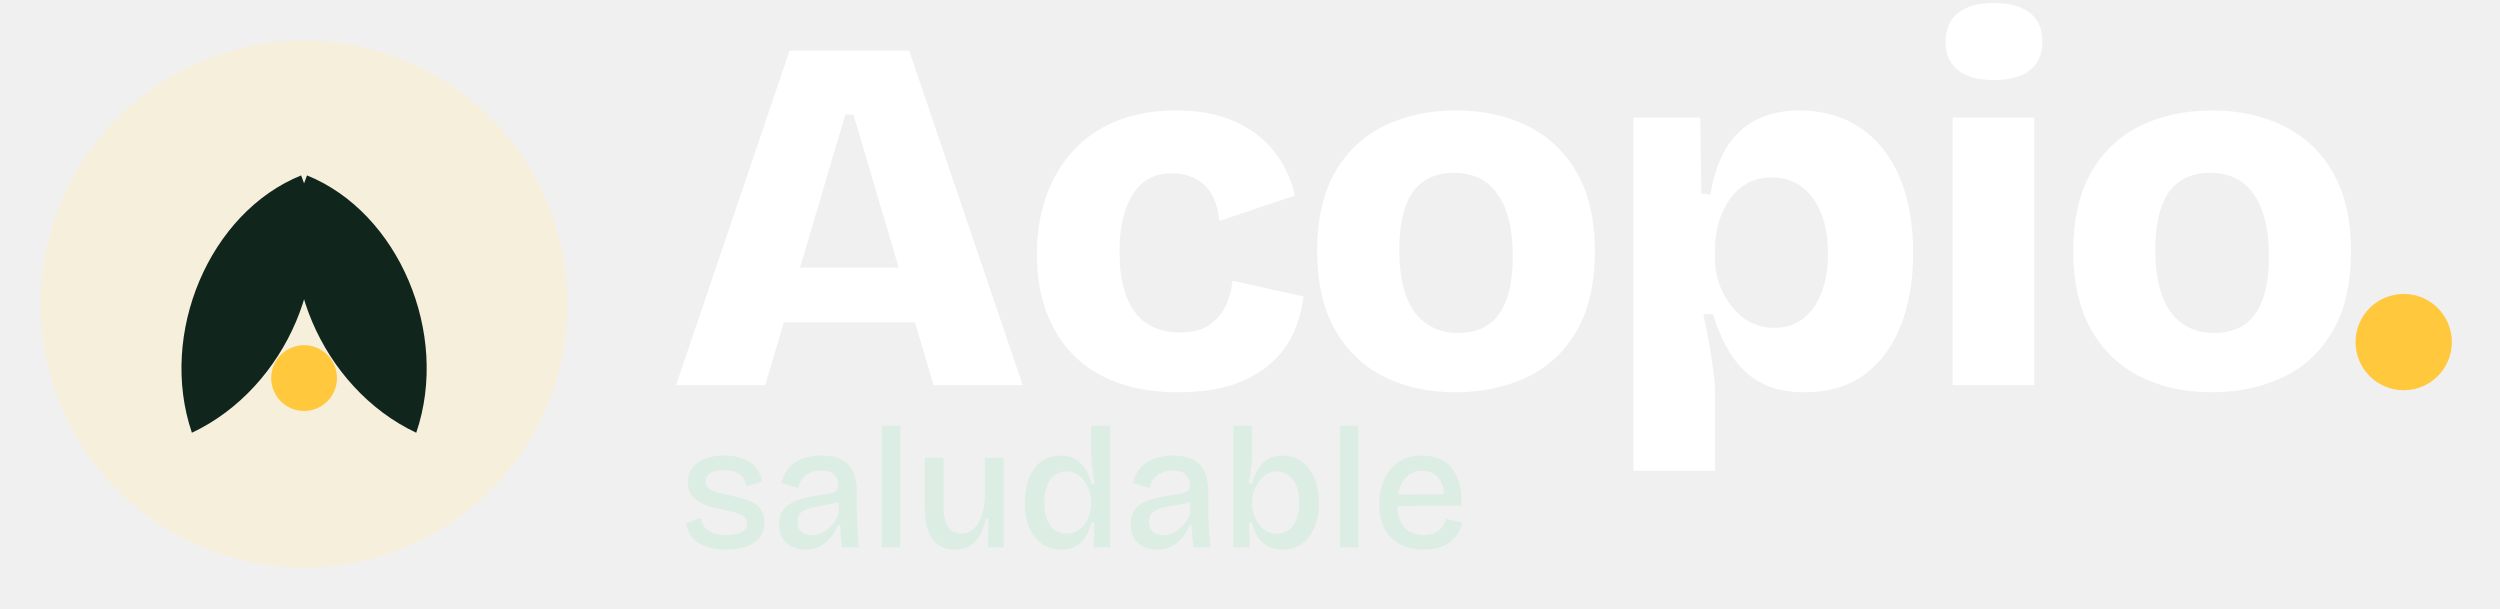
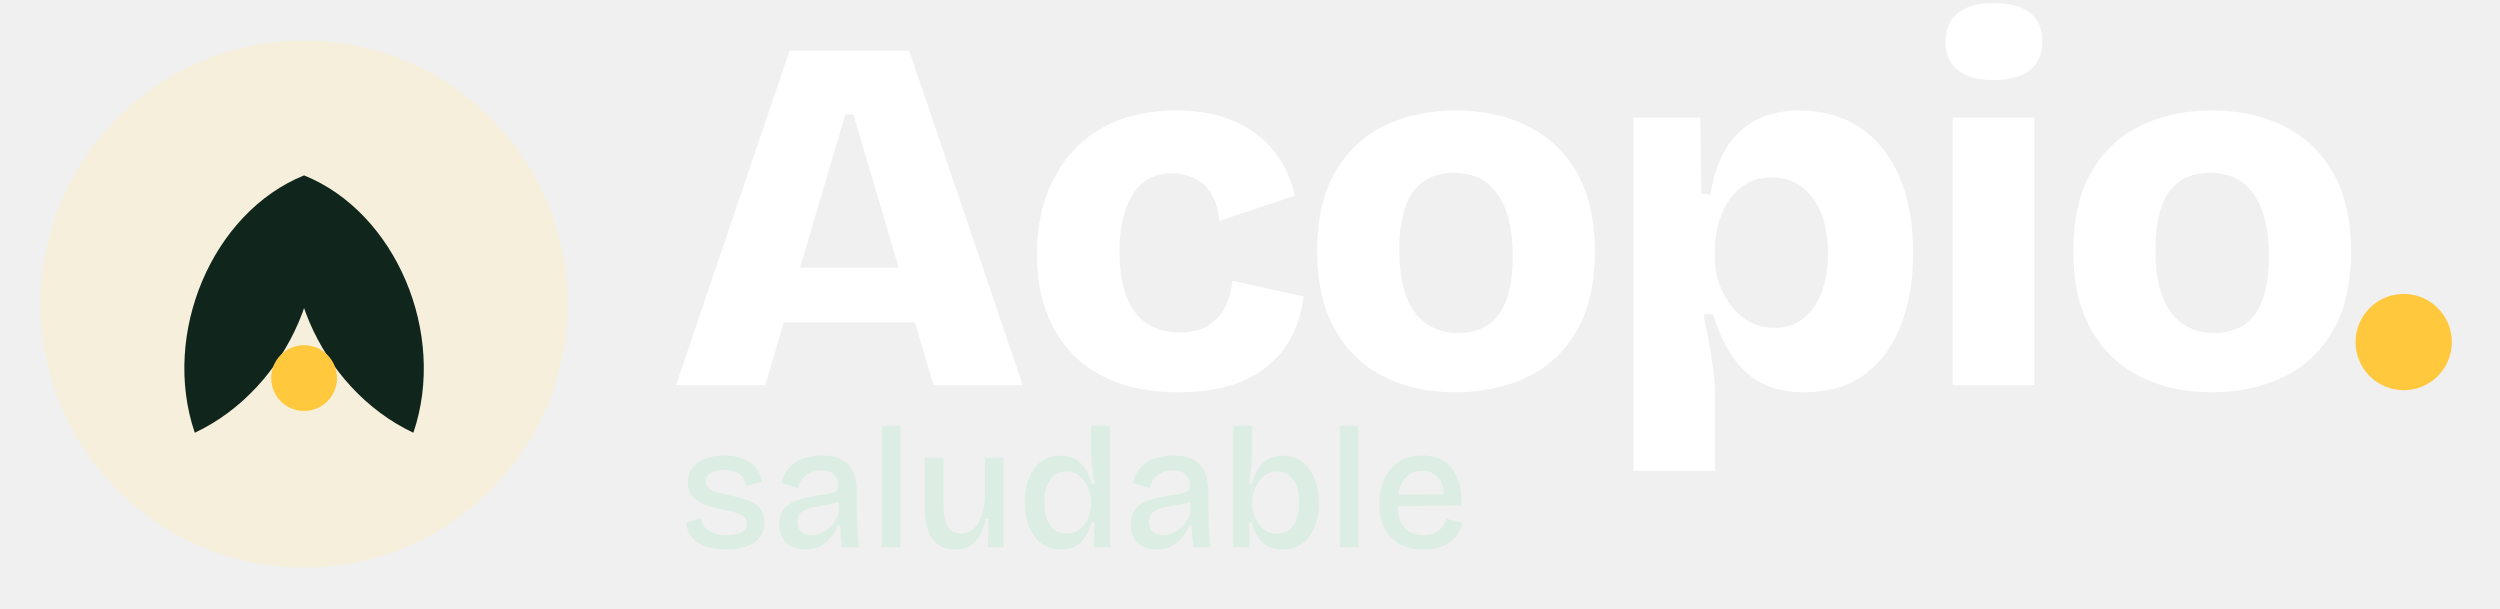
<svg xmlns="http://www.w3.org/2000/svg" viewBox="-8 -8 493.3 120">
  <g transform="scale(1.04)">
    <circle cx="50" cy="50" r="50" fill="#F6EFDC" />
    <g transform="translate(50,50) scale(.78) translate(-50,-50)">
      <g fill="#10251C">
-         <path transform="translate(36,50) rotate(23)" d="M0,-34 C17,-17 17,15 0,34 C-17,15 -17,-17 0,-34Z" />
-         <path transform="translate(64,50) rotate(-23)" d="M0,-34 C17,-17 17,15 0,34 C-17,15 -17,-17 0,-34Z" />
+         <path transform="translate(36.7,50) rotate(23)" d="M0,-34 C17,-17 17,15 0,34 C-17,15 -17,-17 0,-34Z" />
+         <path transform="translate(63.3,50) rotate(-23)" d="M0,-34 C17,-17 17,15 0,34 C-17,15 -17,-17 0,-34Z" />
      </g>
      <circle cx="50" cy="68" r="8" fill="#FFC83D" />
    </g>
  </g>
  <g transform="translate(124,2)">
    <g transform="translate(0,66) scale(0.1)">
      <path d="M14 0 238 -660H474L698 0H522L364 -534H348L190 0ZM147 -124V-232H589V-124ZM1005 14Q937 14 885.0 -5.0Q833 -24 798.0 -59.5Q763 -95 744.5 -145.0Q726 -195 726 -257Q726 -321 744.5 -373.0Q763 -425 798.0 -463.0Q833 -501 884.0 -521.5Q935 -542 1001 -542Q1067 -542 1115.0 -521.0Q1163 -500 1193.5 -462.0Q1224 -424 1235 -374L1086 -324Q1083 -357 1070.0 -378.0Q1057 -399 1036.5 -408.5Q1016 -418 992 -418Q967 -418 948.0 -408.0Q929 -398 916.0 -378.0Q903 -358 896.0 -329.5Q889 -301 889 -264Q889 -211 902.5 -175.5Q916 -140 942.5 -122.0Q969 -104 1007 -104Q1046 -104 1068.0 -120.0Q1090 -136 1100.0 -159.5Q1110 -183 1112 -206L1252 -175Q1248 -138 1232.5 -103.5Q1217 -69 1187.0 -42.5Q1157 -16 1112.5 -1.0Q1068 14 1005 14ZM1552 14Q1472 14 1410.5 -17.0Q1349 -48 1314.0 -110.0Q1279 -172 1279 -265Q1279 -358 1314.0 -419.5Q1349 -481 1411.0 -511.5Q1473 -542 1553 -542Q1633 -542 1695.0 -511.0Q1757 -480 1792.0 -418.5Q1827 -357 1827 -264Q1827 -169 1791.0 -107.0Q1755 -45 1692.5 -15.5Q1630 14 1552 14ZM1557 -103Q1593 -103 1617.0 -119.5Q1641 -136 1653.0 -170.0Q1665 -204 1665 -254Q1665 -307 1652.0 -343.5Q1639 -380 1613.5 -399.5Q1588 -419 1548 -419Q1514 -419 1489.5 -402.5Q1465 -386 1453.0 -352.0Q1441 -318 1441 -267Q1441 -185 1471.5 -144.0Q1502 -103 1557 -103ZM1903 169V-258V-528H2035L2037 -378L2055 -376Q2064 -432 2087.0 -469.0Q2110 -506 2146.5 -524.0Q2183 -542 2230 -542Q2300 -542 2350.5 -508.0Q2401 -474 2428.0 -411.0Q2455 -348 2455 -260Q2455 -182 2431.5 -120.0Q2408 -58 2360.5 -22.0Q2313 14 2240 14Q2191 14 2157.0 -3.5Q2123 -21 2099.5 -55.0Q2076 -89 2060 -140H2041Q2047 -113 2052.0 -85.0Q2057 -57 2060.5 -31.0Q2064 -5 2064 19V169ZM2181 -113Q2214 -113 2237.5 -131.0Q2261 -149 2274.0 -182.0Q2287 -215 2287 -259Q2287 -306 2273.5 -339.5Q2260 -373 2235.0 -391.5Q2210 -410 2177 -410Q2146 -410 2124.5 -396.5Q2103 -383 2089.5 -361.5Q2076 -340 2070.0 -316.0Q2064 -292 2064 -271V-249Q2064 -230 2069.0 -211.0Q2074 -192 2084.0 -174.5Q2094 -157 2108.0 -143.0Q2122 -129 2140.5 -121.0Q2159 -113 2181 -113ZM2533 0V-528H2694V0ZM2614 -602Q2568 -602 2543.5 -621.5Q2519 -641 2519 -677Q2519 -715 2543.5 -734.5Q2568 -754 2614 -754Q2661 -754 2685.5 -734.5Q2710 -715 2710 -678Q2710 -641 2685.5 -621.5Q2661 -602 2614 -602ZM3044 14Q2964 14 2902.5 -17.0Q2841 -48 2806.0 -110.0Q2771 -172 2771 -265Q2771 -358 2806.0 -419.5Q2841 -481 2903.0 -511.5Q2965 -542 3045 -542Q3125 -542 3187.0 -511.0Q3249 -480 3284.0 -418.5Q3319 -357 3319 -264Q3319 -169 3283.0 -107.0Q3247 -45 3184.5 -15.5Q3122 14 3044 14ZM3049 -103Q3085 -103 3109.0 -119.5Q3133 -136 3145.0 -170.0Q3157 -204 3157 -254Q3157 -307 3144.0 -343.5Q3131 -380 3105.5 -399.5Q3080 -419 3040 -419Q3006 -419 2981.5 -402.5Q2957 -386 2945.0 -352.0Q2933 -318 2933 -267Q2933 -185 2963.5 -144.0Q2994 -103 3049 -103Z" fill="#fff" />
    </g>
    <circle cx="342.3" cy="57.5" r="9.5" fill="#FFC83D" />
    <g transform="translate(2,98) scale(0.034)">
      <path d="M273 13Q219 13 177.0 2.0Q135 -9 105.75 -29.5Q76.5 -50.0 60.25 -78.75Q44.0 -107.5 41.5 -142.0L128.5 -170.5Q129.0 -141.5 147.0 -119.0Q165.0 -96.5 198.75 -84.0Q232.5 -71.5 279.5 -71.5Q333.5 -71.5 363.5 -89.25Q393.5 -107.0 393.5 -139.0Q393.5 -163.5 377.25 -177.5Q361.0 -191.5 330.75 -200.5Q300.5 -209.5 259.5 -217.5Q222.0 -225.5 185.5 -235.75Q149 -246 118.25 -263.0Q87.5 -280.0 69.25 -307.75Q51.0 -335.5 51.0 -377.5Q51 -425 75.75 -459.5Q100.5 -494.0 148.0 -513.5Q195.5 -533.0 262 -533Q326.5 -533.0 372.75 -514.25Q419.0 -495.5 447.0 -461.25Q475 -427 480.5 -381.0L389.0 -353.5Q387 -385 370.5 -406.0Q354 -427 326.25 -437.75Q298.5 -448.5 260.5 -448.5Q210.5 -448.5 182.0 -430.5Q153.5 -412.5 153.5 -381.5Q153.5 -357.5 171.0 -343.0Q188.5 -328.5 219.0 -320.0Q249.5 -311.5 288.5 -303.0Q327.5 -295.0 364.5 -284.75Q401.5 -274.5 431.0 -258.0Q460.5 -241.5 477.75 -214.5Q495.0 -187.5 495.0 -145.5Q495 -94 468.25 -58.5Q441.5 -23.0 391.5 -5.0Q341.5 13.0 273 13ZM730.5 13.0Q687.5 13.0 653.5 -3.5Q619.5 -20.0 600.0 -53.0Q580.5 -86.0 580.5 -135.0Q580.5 -174.0 594.75 -202.5Q609 -231 638.75 -250.25Q668.5 -269.5 714.25 -282.5Q760.0 -295.5 823.5 -304.0Q858 -309 880.25 -314.0Q902.5 -319.0 913.25 -330.0Q924 -341 924.0 -363.5Q924.0 -397.5 900.25 -421.75Q876.5 -446.0 824.5 -446.0Q795.5 -446.0 767.75 -436.0Q740 -426 719.25 -403.5Q698.5 -381.0 691.5 -343.0L593.5 -374.5Q602 -412 621.75 -441.25Q641.5 -470.5 671.25 -491.25Q701 -512 741.0 -522.5Q781 -533 827.5 -533.0Q897 -533 942.0 -510.25Q987.0 -487.5 1009.25 -440.0Q1031.5 -392.5 1031.5 -318.0V-212.0Q1031.5 -179.5 1033.0 -143.0Q1034.5 -106.5 1037.25 -69.75Q1040 -33 1043.5 0.0H945Q941.5 -29.5 938.75 -61.75Q936 -94 934.5 -127.0H920.5Q906.0 -89.5 880.5 -57.25Q855 -25 817.75 -6.0Q780.5 13.0 730.5 13.0ZM769.0 -70.5Q789.5 -70.5 811.25 -77.5Q833.0 -84.5 854.25 -99.25Q875.5 -114.0 894.0 -137.25Q912.5 -160.5 926.0 -191.5L925.0 -286.5L951.5 -281.5Q934.5 -266.5 908.75 -258.5Q883.0 -250.5 853.25 -246.0Q823.5 -241.5 793.75 -236.0Q764.0 -230.5 739.75 -221.0Q715.5 -211.5 701.0 -194.25Q686.5 -177.0 686.5 -147.0Q686.5 -110.0 709.5 -90.25Q732.5 -70.5 769.0 -70.5ZM1176.5 0.0V-705.5H1284.0V0ZM1603.5 13.0Q1515.5 13.0 1470.5 -47.75Q1425.5 -108.5 1425.5 -231.0V-520.0H1535V-241.5Q1535.0 -160.5 1560.0 -120.25Q1585 -80 1639 -80Q1669 -80 1692.25 -94.75Q1715.5 -109.5 1733.0 -136.5Q1750.5 -163.5 1761.0 -200.25Q1771.5 -237.0 1775.0 -281.5V-520H1883.5V-216.0V0.0H1791L1796 -165H1779Q1766.0 -103.5 1742.5 -63.75Q1719 -24 1684.5 -5.5Q1650 13 1603.5 13.0ZM2217.5 13.0Q2151 13 2103.75 -21.5Q2056.5 -56.0 2031.25 -117.5Q2006 -179 2006 -260Q2006.0 -338.5 2029.75 -400.0Q2053.5 -461.5 2100.0 -496.75Q2146.5 -532.0 2213.5 -532.0Q2267.5 -532.0 2302.5 -510.25Q2337.5 -488.5 2359.0 -452.0Q2380.5 -415.5 2392.5 -369.0H2412Q2407 -400 2402.25 -431.25Q2397.5 -462.5 2394.5 -492.0Q2391.5 -521.5 2391.5 -544.5V-705.5H2501.0V-256V0H2406.5L2410.0 -143.5H2392.0Q2380.5 -95.0 2358.0 -60.0Q2335.5 -25.0 2301.0 -6.0Q2266.5 13.0 2217.5 13.0ZM2247.5 -79.0Q2283 -79 2310.0 -95.25Q2337.0 -111.5 2355.25 -137.5Q2373.5 -163.5 2382.5 -193.75Q2391.5 -224.0 2391.5 -251.0V-265.5Q2391.5 -285.5 2386.25 -308.75Q2381 -332 2369.75 -355.25Q2358.5 -378.5 2341.25 -398.0Q2324.0 -417.5 2300.75 -429.0Q2277.5 -440.5 2248.0 -440.5Q2206.0 -440.5 2177.25 -417.0Q2148.5 -393.5 2134.0 -352.5Q2119.5 -311.5 2119.5 -258.0Q2119.5 -204.0 2134.5 -163.75Q2149.5 -123.5 2178.5 -101.25Q2207.5 -79.0 2247.5 -79.0ZM2770.5 13.0Q2727.5 13.0 2693.5 -3.5Q2659.5 -20.0 2640.0 -53.0Q2620.5 -86.0 2620.5 -135.0Q2620.5 -174.0 2634.75 -202.5Q2649 -231 2678.75 -250.25Q2708.5 -269.5 2754.25 -282.5Q2800.0 -295.5 2863.5 -304.0Q2898 -309 2920.25 -314.0Q2942.5 -319.0 2953.25 -330.0Q2964 -341 2964.0 -363.5Q2964.0 -397.5 2940.25 -421.75Q2916.5 -446.0 2864.5 -446.0Q2835.5 -446.0 2807.75 -436.0Q2780 -426 2759.25 -403.5Q2738.5 -381.0 2731.5 -343.0L2633.5 -374.5Q2642 -412 2661.75 -441.25Q2681.5 -470.5 2711.25 -491.25Q2741 -512 2781.0 -522.5Q2821 -533 2867.5 -533.0Q2937 -533 2982.0 -510.25Q3027.0 -487.5 3049.25 -440.0Q3071.5 -392.5 3071.5 -318.0V-212.0Q3071.5 -179.5 3073.0 -143.0Q3074.5 -106.5 3077.25 -69.75Q3080 -33 3083.5 0.0H2985Q2981.5 -29.5 2978.75 -61.75Q2976 -94 2974.5 -127.0H2960.5Q2946.0 -89.5 2920.5 -57.25Q2895 -25 2857.75 -6.0Q2820.5 13.0 2770.5 13.0ZM2809.0 -70.5Q2829.5 -70.5 2851.25 -77.5Q2873.0 -84.5 2894.25 -99.25Q2915.5 -114.0 2934.0 -137.25Q2952.5 -160.5 2966.0 -191.5L2965.0 -286.5L2991.5 -281.5Q2974.5 -266.5 2948.75 -258.5Q2923.0 -250.5 2893.25 -246.0Q2863.5 -241.5 2833.75 -236.0Q2804.0 -230.5 2779.75 -221.0Q2755.5 -211.5 2741.0 -194.25Q2726.5 -177.0 2726.5 -147.0Q2726.5 -110.0 2749.5 -90.25Q2772.5 -70.5 2809.0 -70.5ZM3501 13Q3451 13 3415.25 -6.75Q3379.5 -26.5 3357.25 -61.75Q3335 -97 3325.0 -143.5H3308.5L3311.5 0.0H3216.5V-255.5V-705.5H3325.5V-539.5Q3325.5 -514.5 3322.75 -486.25Q3320 -458 3315.5 -428.75Q3311.0 -399.5 3306.5 -369.0H3325Q3337 -415 3358.25 -451.5Q3379.5 -488.0 3414.75 -510.0Q3450 -532 3502 -532Q3567.5 -532.0 3614.5 -497.5Q3661.5 -463.0 3687.25 -401.5Q3713 -340 3713 -258Q3713.0 -178.5 3688.0 -117.5Q3663.0 -56.5 3616.0 -21.75Q3569 13 3501 13ZM3470 -79Q3510 -79 3539.0 -101.0Q3568 -123 3583.5 -163.5Q3599 -204 3599.0 -258.5Q3599 -312 3584.0 -352.75Q3569.0 -393.5 3540.5 -417.0Q3512.0 -440.5 3470.5 -440.5Q3441.5 -440.5 3418.0 -429.0Q3394.5 -417.5 3377.25 -398.25Q3360 -379 3348.25 -355.75Q3336.5 -332.5 3330.75 -309.0Q3325.0 -285.5 3325.0 -265.5V-251Q3325 -224 3334.5 -193.75Q3344.0 -163.5 3362.25 -137.5Q3380.5 -111.5 3407.75 -95.25Q3435 -79 3470 -79ZM3834.5 0.0V-705.5H3942.0V0ZM4321 13Q4258.5 13.0 4210.5 -5.25Q4162.5 -23.5 4129.5 -58.0Q4096.5 -92.5 4080.0 -141.25Q4063.5 -190.0 4063.5 -251.0Q4063.5 -312.5 4080.25 -364.0Q4097.0 -415.5 4128.5 -453.5Q4160.0 -491.5 4206.5 -512.25Q4253 -533 4312 -533Q4367 -533 4410.5 -515.0Q4454 -497 4483.75 -460.5Q4513.5 -424.0 4528.5 -369.5Q4543.5 -315.0 4540.5 -242.0L4133 -239V-306.5L4475.5 -309.5L4438.0 -268.5Q4443.5 -328.5 4427.75 -367.25Q4412 -406 4381.75 -425.25Q4351.5 -444.5 4312.5 -444.5Q4269.0 -444.5 4236.75 -421.75Q4204.5 -399.0 4186.5 -356.25Q4168.5 -313.5 4168.5 -252.5Q4168.5 -163.0 4208.0 -117.25Q4247.5 -71.5 4321.5 -71.5Q4352.5 -71.5 4374.5 -79.0Q4396.5 -86.5 4411.75 -99.5Q4427.0 -112.5 4436.75 -129.5Q4446.5 -146.5 4452.0 -165.5L4546.5 -144.0Q4537.0 -107.5 4519.25 -78.75Q4501.5 -50.0 4473.5 -29.25Q4445.5 -8.5 4408.0 2.25Q4370.5 13.0 4321 13Z" fill="#DCEEE3" />
    </g>
  </g>
</svg>
